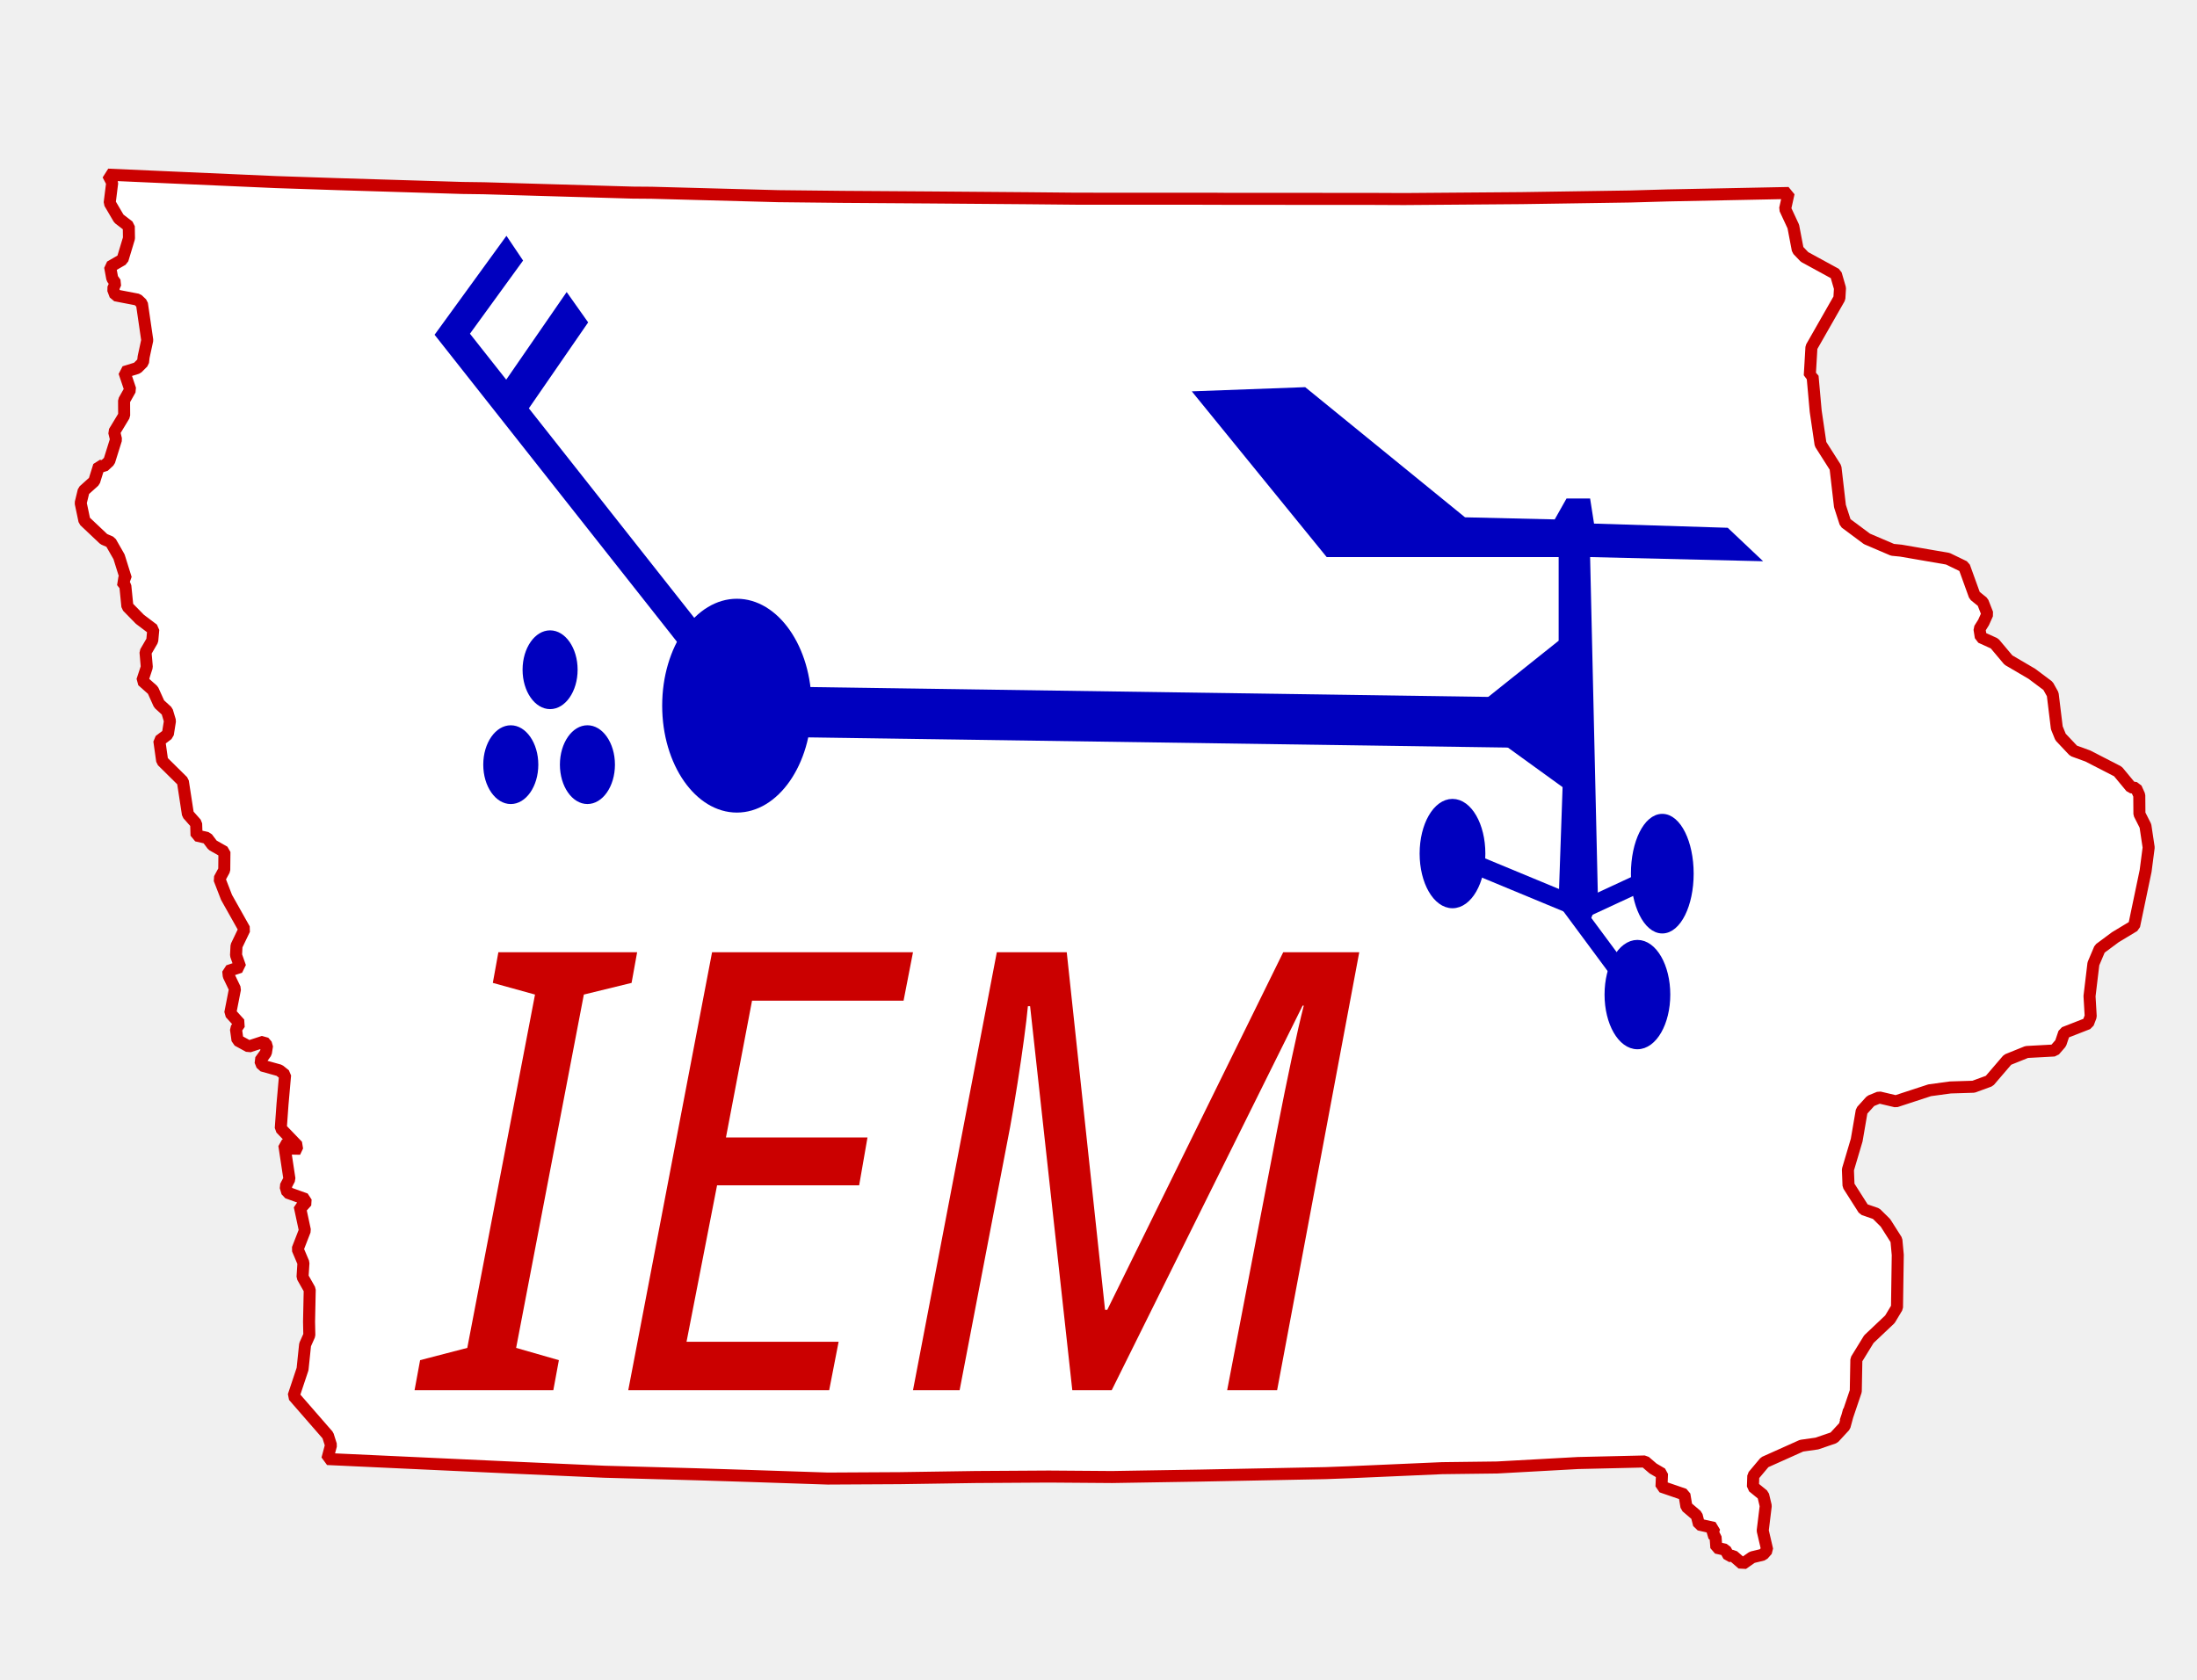
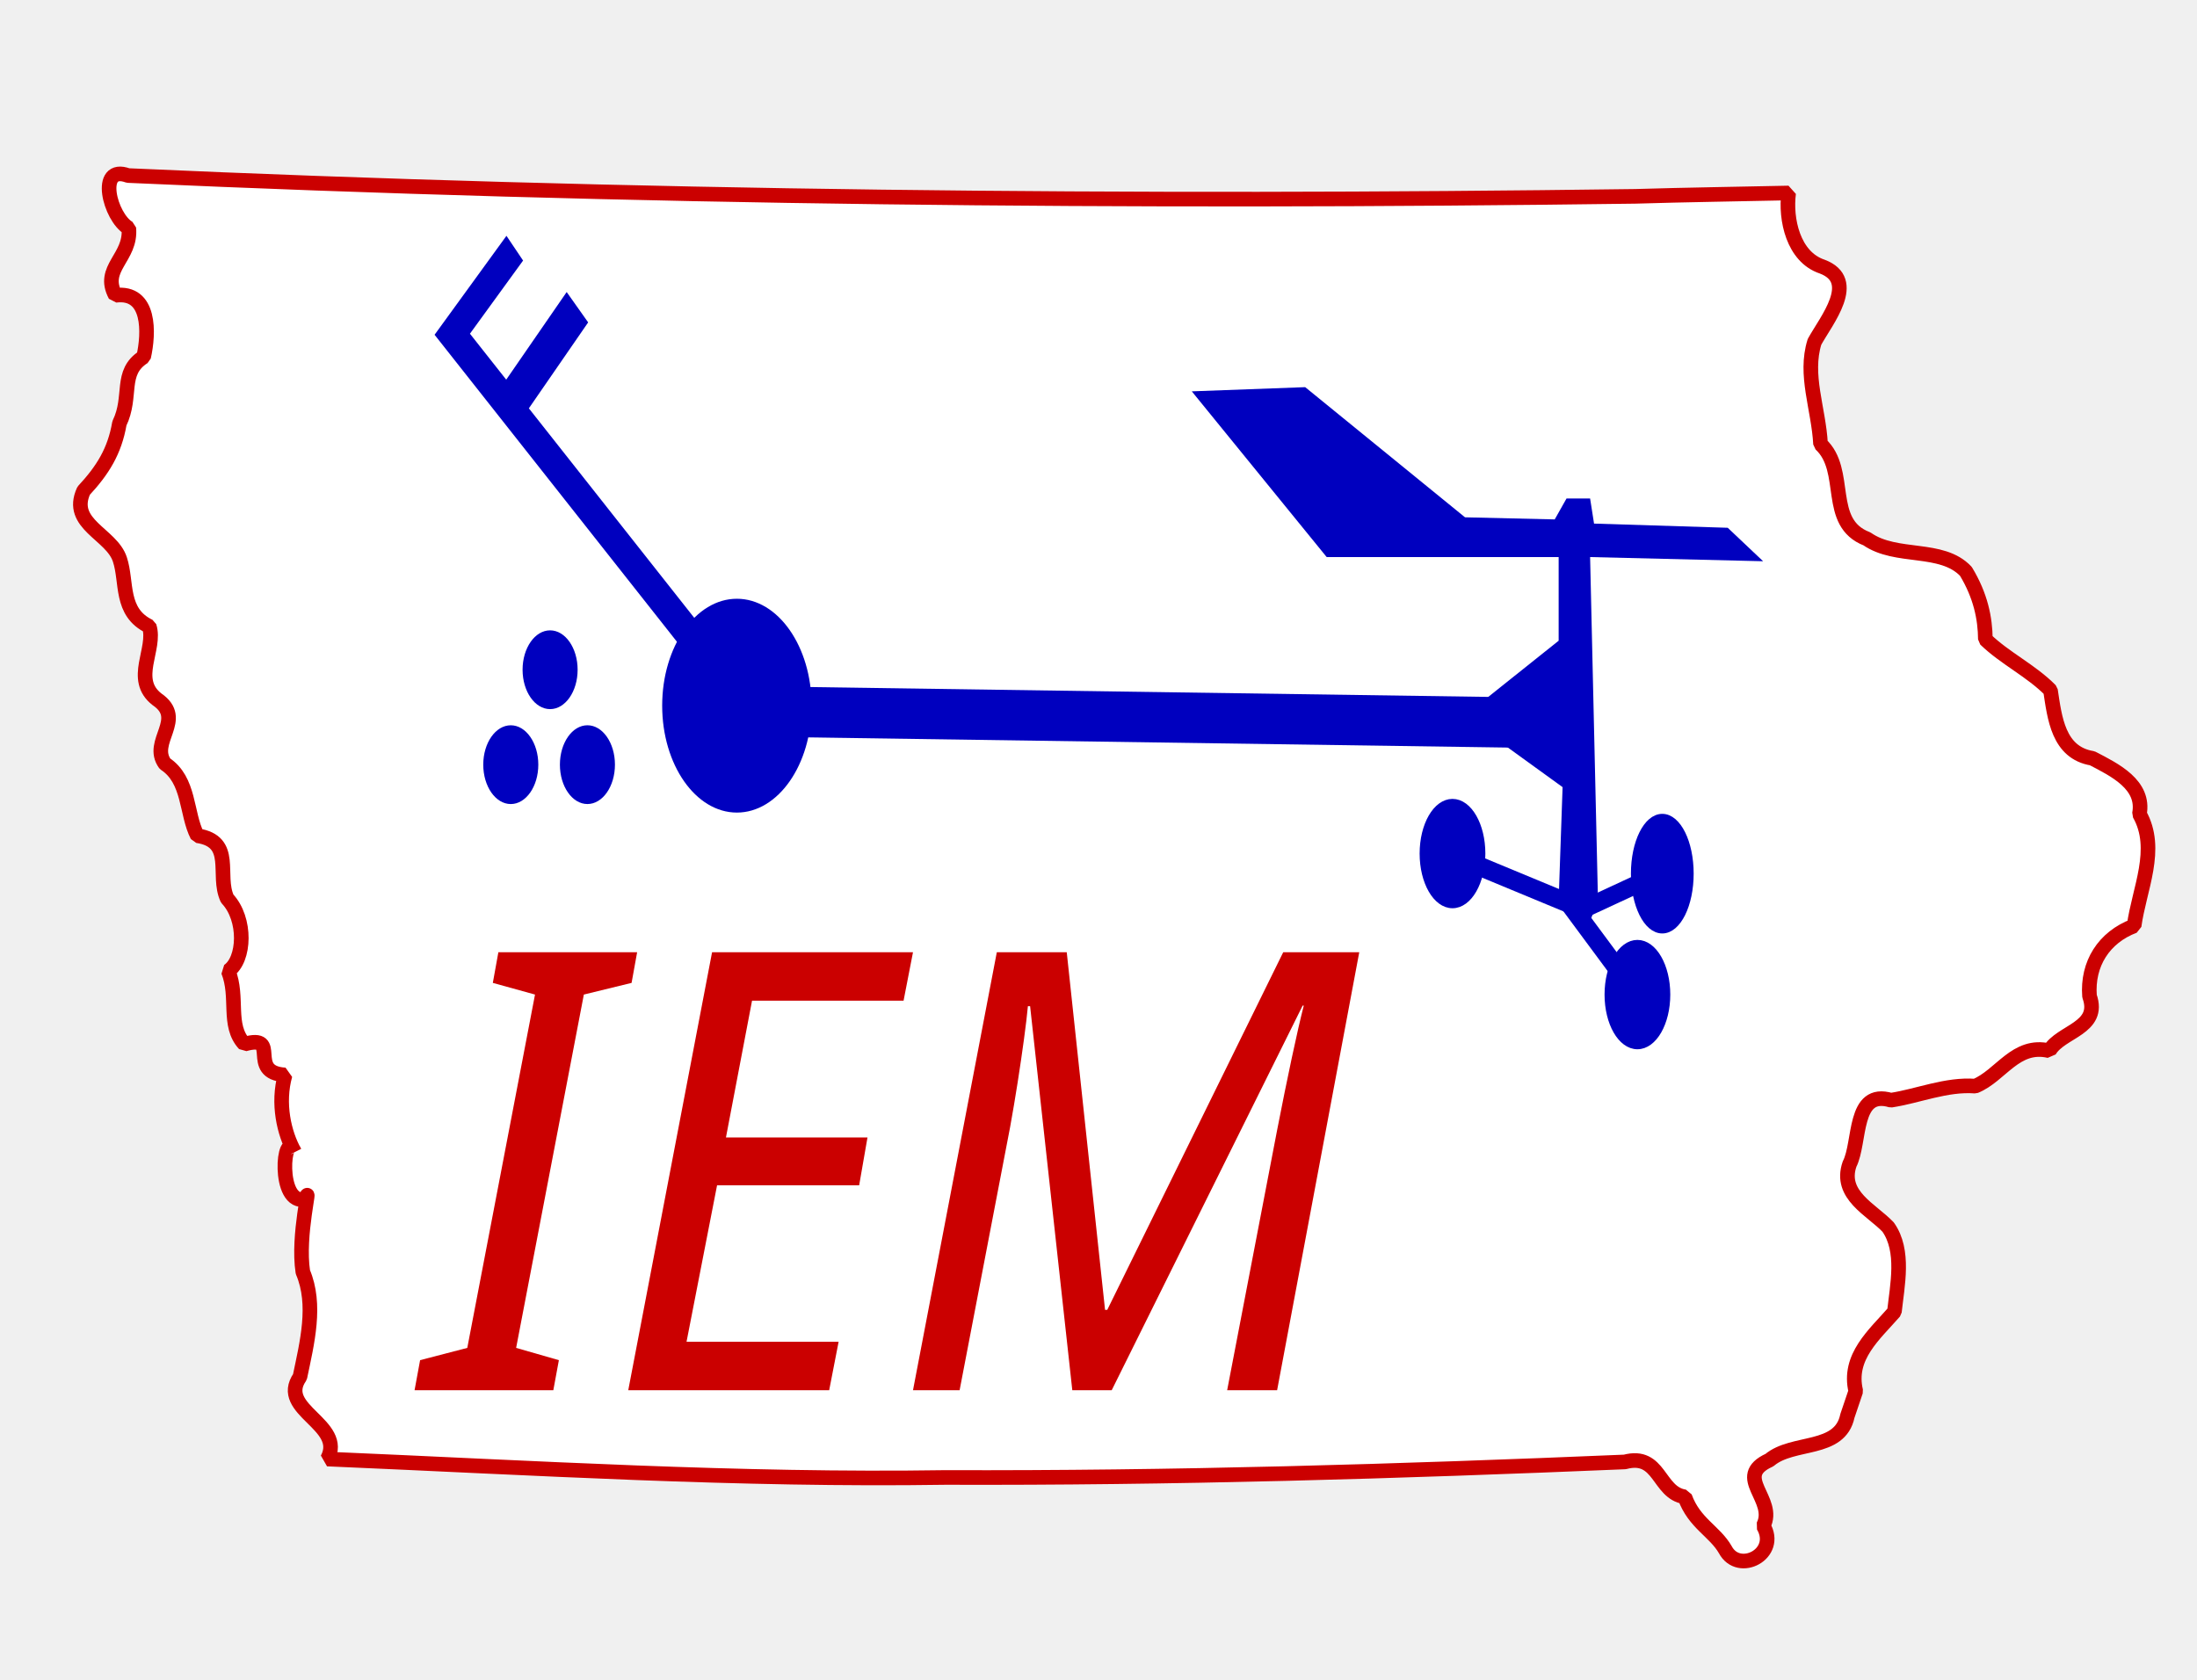
<svg xmlns="http://www.w3.org/2000/svg" width="850" height="650" viewBox="0 0 2833.333 2166.67" version="1.2" id="svg4443">
  <defs id="defs4447" />
  <g id="g4449" style="fill:none;fill-opacity:1;fill-rule:evenodd;stroke:#000000;stroke-width:1;stroke-linecap:square;stroke-linejoin:bevel" transform="matrix(0.9598767,0,0,0.9598767,-281.4093,76.06154)">
    <g font-size="45.833" font-weight="400" font-style="normal" id="g4451" style="font-style:normal;font-weight:400;font-size:45.833px;font-family:Cantarell;fill:none;fill-opacity:1;stroke:#000000;stroke-width:1;stroke-linecap:square;stroke-linejoin:bevel;stroke-opacity:1" />
    <g transform="scale(11.8081,11.8081)" font-size="45.833" font-weight="400" font-style="normal" id="g4453" style="font-style:normal;font-weight:400;font-size:45.833px;font-family:Cantarell;fill:none;fill-opacity:1;stroke:#000000;stroke-width:1;stroke-linecap:square;stroke-linejoin:bevel;stroke-opacity:1" />
    <g transform="scale(0.999751,0.999751)" font-size="45.833" font-weight="400" font-style="normal" id="g4455" style="font-style:normal;font-weight:400;font-size:45.833px;font-family:Cantarell;fill:none;fill-opacity:1;stroke:none">
      <path vector-effect="none" d="m -1,-1 3509.87,0 0,2482.31 L -1,2481.31 -1,-1" id="path4457" style="fill:none;fill-opacity:1;fill-rule:evenodd" />
    </g>
    <g transform="scale(11.8081,11.8081)" font-size="45.833" font-weight="400" font-style="normal" id="g4459" style="font-style:normal;font-weight:400;font-size:45.833px;font-family:Cantarell;fill:none;fill-opacity:1;stroke:#000000;stroke-width:1;stroke-linecap:square;stroke-linejoin:bevel;stroke-opacity:1" />
    <g transform="scale(11.8081,11.8081)" font-size="45.833" font-weight="400" font-style="normal" id="g4461" style="font-style:normal;font-weight:400;font-size:45.833px;font-family:Cantarell;fill:none;fill-opacity:1;stroke:#000000;stroke-width:1;stroke-linecap:square;stroke-linejoin:bevel;stroke-opacity:1" />
    <g transform="matrix(11.8081,0,0,11.8081,179.679,133.875)" font-size="45.833" font-weight="400" font-style="normal" id="g4463" style="font-style:normal;font-weight:400;font-size:45.833px;font-family:Cantarell;fill:none;fill-opacity:1;stroke:#000000;stroke-width:1;stroke-linecap:square;stroke-linejoin:bevel;stroke-opacity:1" />
    <g transform="matrix(11.8081,0,0,11.8081,179.679,133.875)" font-size="45.833" font-weight="400" font-style="normal" id="g4465" style="font-style:normal;font-weight:400;font-size:45.833px;font-family:Cantarell;fill:none;fill-opacity:1;stroke:#000000;stroke-width:1;stroke-linecap:square;stroke-linejoin:bevel;stroke-opacity:1" />
    <g transform="matrix(11.8081,0,0,11.8081,179.679,133.875)" font-size="45.833" font-weight="400" font-style="normal" id="g4467" style="font-style:normal;font-weight:400;font-size:45.833px;font-family:Cantarell;fill:none;fill-opacity:1;stroke:none" />
    <g transform="matrix(11.8081,0,0,11.8081,179.679,133.875)" font-size="45.833" font-weight="400" font-style="normal" id="g4471" style="font-style:normal;font-weight:400;font-size:45.833px;font-family:Cantarell;fill:none;fill-opacity:1;stroke:#000000;stroke-width:1;stroke-linecap:square;stroke-linejoin:bevel;stroke-opacity:1" />
    <g transform="matrix(0.999751,0,0,0.999751,179.679,133.875)" font-size="45.833" font-weight="400" font-style="normal" id="g4473" style="font-style:normal;font-weight:400;font-size:45.833px;font-family:Cantarell;fill:none;fill-opacity:1;stroke:none">
      <path vector-effect="non-scaling-stroke" d="m 0,0 3119,0 0,2172 L 0,2172 0,0" id="path4475" style="fill:none;fill-opacity:1;fill-rule:evenodd" />
    </g>
    <g transform="matrix(0.999751,0,0,0.999751,179.679,133.875)" font-size="45.833" font-weight="400" font-style="normal" id="g4477" style="font-style:normal;font-weight:400;font-size:45.833px;font-family:Cantarell;fill:none;fill-opacity:1;stroke:#000000;stroke-width:3.071;stroke-linecap:square;stroke-linejoin:bevel;stroke-opacity:1">
-       <path vector-effect="none" d="m 2596.211,1689.944 -3.743,13.774 -14.335,15.51 -22.888,7.832 -20.679,2.938 -49.527,22.207 -15.299,18.21 -0.505,14.709 13.746,11.218 3.481,14.556 -4.071,33.262 6.045,25.927 -5.624,6.362 -14.532,3.491 -12.988,9.043 -12.669,-10.989 -5.857,0.219 -4.576,-8.366 -12.099,-2.738 -1.085,-14.642 -4.136,-3.577 2.349,-8.366 -20.427,-4.559 -3.116,-12.162 -13.774,-11.752 -2.751,-16.445 -30.776,-10.569 0.683,-17.38 -11.986,-7.021 -11.013,-9.453 -89.988,2.099 -108.487,5.981 -74.024,0.916 -125.292,5.495 -31.393,1.173 -168.513,3.31 -118.49,1.936 -84.738,-0.639 -98.287,0.62 -101.983,1.536 -96.968,0.534 -108.571,-3.615 -68.023,-2.137 -123.498,-3.415 -130.522,-5.876 -72.61,-3.367 -169.262,-7.832 4.946,-18.601 -4.193,-13.211 -46.095,-52.931 12.066,-36.209 3.394,-32.709 5.686,-12.754 -0.363,-18.152 0.906,-43.049 -9.651,-17.046 1.205,-19.011 -7.83,-18.448 9.788,-25.183 -6.987,-32.632 7.415,-1.316 0.522,-8.041 -24.548,-8.795 -2.414,-8.203 5.248,-10.064 -6.892,-45.481 8.406,-3.491 5.506,12.916 3.973,-8.423 -22.652,-23.561 2.307,-32.156 3.492,-39.682 -7.669,-6.162 -23.123,-6.448 -2.622,-6.601 7.645,-10.636 1.513,-9.72 -4.437,-5.199 -20.018,6.544 -15.198,-8.318 -2.114,-15.167 5.077,-7.393 -12.728,-14.022 6.355,-32.566 -8.457,-17.637 -0.612,-6.4 16.061,-5.342 -5.595,-15.863 0.64,-12.591 10.694,-22.283 -24.073,-42.812 -9.622,-24.83 6.519,-11.985 0.249,-24.353 -16.011,-9.107 -7.246,-9.663 -14.215,-3.281 -0.539,-16.037 -11.065,-12.484 -6.793,-44.201 -27.794,-27.464 -3.827,-27.18 11.422,-8.665 2.862,-18.028 -3.89,-12.988 -10.703,-9.826 -8.325,-18.47 -14.256,-12.659 6.049,-18.4 -1.725,-20.028 9.068,-15.551 1.368,-15.038 -18.002,-13.613 -16.79,-17.138 -2.767,-27.761 -4.717,-6.009 5.466,-3.658 -9.204,-29.435 -11.283,-19.727 -9.17,-3.994 -26.064,-24.621 -5.029,-23.951 3.991,-16.47 14.214,-12.774 6.506,-20.837 6.143,0.876 7.487,-6.936 9.163,-29.228 -2.453,-10.104 13.375,-22.134 -0.115,-20.094 8.3,-14.734 -7.937,-23.6 17.369,-5.377 7.725,-7.749 0.839,-7.21 4.849,-22.454 -7.154,-49.098 -5.755,-5.449 -29.943,-5.756 -3.192,-8.478 3.469,-7.885 -4.451,-6.296 -2.892,-15.728 16.695,-9.642 8.652,-28.697 -0.243,-16.082 -13.343,-10.308 -12.353,-21.066 3.39,-27.199 -5.655,-10.82 57.934,2.584 167.831,7.408 81.591,2.723 169.007,5.17 28.681,0.387 200.057,5.858 25.485,0.202 170.007,4.587 87.602,0.952 114.662,0.765 134.574,1.068 64.237,0.616 187.611,0.068 11.415,0.111 197.164,0.099 44.063,0.203 157.845,-1.239 145.887,-2.205 50.107,-1.437 162.852,-3.265 -4.744,21.371 11.014,23.683 5.998,31.389 9.133,9.551 42.051,22.971 5.53,19.074 -0.805,13.434 -37.541,65.816 -2.236,38.134 3.752,0.92 4.201,46.925 6.513,44.257 20.099,31.6 5.989,51.714 7.261,22.469 29.017,21.597 34.331,14.687 11.472,1.145 62.908,10.85 21.952,10.627 14.017,38.79 10.995,8.922 6.204,15.812 -5.137,11.452 -5.502,8.79 1.768,11.17 18.406,8.357 18.705,22.26 31.58,18.526 21.662,16.249 6.288,11.254 5.502,45.006 5.006,12.376 17.498,18.556 19.163,6.983 40.479,20.826 17.61,21.226 6.69,1.063 4.379,9.723 0.196,25.146 8.085,15.992 4.342,28.989 -4.089,31.469 -15.458,73.928 -25.227,15.205 -20.96,15.558 -8.534,20.137 -5.221,43.535 1.6,27.214 -3.621,9.501 -32.001,12.525 -4.781,14.098 -8.412,9.691 -37.204,2.022 -25.704,10.388 -24.46,28.512 -21.269,7.803 -31.122,0.963 -27.819,3.777 -45.504,14.9 -22.298,-5.265 -11.537,4.731 -12.005,13.297 -6.756,39.281 -11.79,39.748 0.814,21.348 20.408,32.06 16.731,5.761 12.464,12.334 14.738,23.199 1.834,19.965 -1.029,70.578 -9.526,15.863 -28.287,26.757 -16.805,27.357 -0.776,42.505 -11.257,33.281" id="path4479" style="fill:#ffffff;fill-opacity:1;fill-rule:evenodd;stroke:#cb0000;stroke-width:16.168;stroke-miterlimit:4;stroke-dasharray:none;stroke-opacity:1" />
+       <path style="fill:#ffffff;fill-opacity:1;fill-rule:evenodd;stroke:#cb0000;stroke-width:19.643;stroke-miterlimit:4;stroke-dasharray:none;stroke-opacity:1" d="m 2596.211,1689.944 c -10.077,48.688 -73.093,32.653 -104.75,59.381 -49.654,22.532 10.094,52.725 -8.279,88.366 22.299,37.944 -33.029,65.952 -50.992,32.156 -14.282,-24.976 -41.866,-35.68 -54.515,-71.108 -36.254,-5.459 -32.759,-59.614 -80.603,-46.926 -304.041,12.818 -608.318,21.918 -912.712,20.87 -277.17,4.269 -554.124,-12.917 -830.95,-24.781 25.224,-47.09 -68.058,-65.379 -36.808,-110.353 9.544,-45.807 22.63,-97.066 3.931,-141.044 -7.713,-49.468 12.359,-123.89 3.685,-97.897 -39.367,9.987 -29.827,-97.346 -14.907,-63.618 -13.939,-24.617 -23.398,-64.876 -12.667,-103.321 -52.29,-3.268 -4.363,-55.761 -54.631,-41.462 -23.481,-25.333 -7.544,-62.85 -21.756,-98.263 22.552,-15.034 24.63,-69.812 -1.353,-97.256 -14.829,-31.644 10.735,-76.892 -40.182,-84.608 -15.39,-29.814 -9.967,-74.629 -43.463,-96.685 -21.556,-29.675 28.389,-59.84 -10.701,-86.588 -34.723,-26.873 -0.824,-67.78 -10.429,-98.065 -39.607,-19.101 -29.438,-59.595 -39.483,-89.873 -11.106,-34.525 -69.406,-47.163 -48.703,-92.434 25.438,-27.46 41.569,-52.844 48.041,-90.555 17.786,-36.666 -0.257,-68.432 32.576,-89.347 7.199,-31.656 9.459,-88.925 -38.002,-82.756 -19.598,-36.489 21.737,-50.6 18.076,-90.221 -25.473,-14.477 -43.545,-86.429 -1.034,-70.776 674.643,30.417 1350.212,37.035 2025.432,27.961 68.723,-2.098 137.476,-2.987 206.213,-4.508 -4.593,35.158 6.057,85.979 45.09,98.936 49.902,18.859 5.635,72.092 -10.35,101.157 -13.889,44.6 5.557,89.428 8.125,137.432 38.685,35.716 6.012,105.721 62.365,127.38 39.514,27.647 100.361,9.132 132.957,43.656 19.757,32.617 25.921,62.895 26.196,91.379 26.017,25.322 61.717,42.255 87.499,68.494 5.632,36.805 10.316,83.859 56.166,91.371 30.414,15.773 70.873,35.529 63.354,74.897 26.796,47.23 -0.523,101.201 -7.121,150.377 -40.627,15.376 -63.297,51.015 -59.942,94.435 15.496,43.604 -38.596,46.834 -53.955,73.396 -45.507,-10.739 -65.138,33.472 -99.636,47.528 -39,-2.947 -76.682,13.378 -113.274,18.919 -51.27,-15.127 -40.497,56.419 -55.624,85.945 -14.367,41.705 29.46,61.017 51.84,84.598 22.578,31.897 12.238,78.288 8.449,113.831 -26.725,30.705 -62.95,60.421 -51.92,106.697 -3.752,11.094 -7.504,22.187 -11.257,33.281 z" id="path4479" />
    </g>
    <g transform="matrix(11.8081,0,0,11.8081,179.679,133.875)" font-size="45.833" font-weight="400" font-style="normal" id="g4481" style="font-style:normal;font-weight:400;font-size:45.833px;font-family:Cantarell;fill:none;fill-opacity:1;stroke:#000000;stroke-width:1;stroke-linecap:square;stroke-linejoin:bevel;stroke-opacity:1" />
    <g transform="matrix(11.8081,0,0,11.8081,179.679,133.875)" font-size="45.833" font-weight="400" font-style="normal" id="g4483" style="font-style:normal;font-weight:400;font-size:45.833px;font-family:Cantarell;fill:none;fill-opacity:1;stroke:#000000;stroke-width:1;stroke-linecap:square;stroke-linejoin:bevel;stroke-opacity:1" />
    <g transform="matrix(11.8081,0,0,11.8081,179.679,133.875)" font-size="45.833" font-weight="400" font-style="normal" id="g4485" style="font-style:normal;font-weight:400;font-size:45.833px;font-family:Cantarell;fill:none;fill-opacity:1;stroke:#000000;stroke-width:1;stroke-linecap:square;stroke-linejoin:bevel;stroke-opacity:1" />
    <g font-size="45.833" font-weight="400" font-style="normal" id="g4487" style="font-style:normal;font-weight:400;font-size:45.833px;font-family:Cantarell;fill:none;fill-opacity:1;stroke:#000000;stroke-width:1;stroke-linecap:square;stroke-linejoin:bevel;stroke-opacity:1" />
    <g transform="matrix(11.8081,0,0,11.8081,179.679,133.875)" font-size="45.833" font-weight="400" font-style="normal" id="g4489" style="font-style:normal;font-weight:400;font-size:45.833px;font-family:Cantarell;fill:none;fill-opacity:1;stroke:#000000;stroke-width:1;stroke-linecap:square;stroke-linejoin:bevel;stroke-opacity:1" />
    <g transform="matrix(11.8081,0,0,11.8081,179.679,133.875)" font-size="45.833" font-weight="400" font-style="normal" id="g4491" style="font-style:normal;font-weight:400;font-size:45.833px;font-family:Cantarell;fill:none;fill-opacity:1;stroke:#000000;stroke-width:1;stroke-linecap:square;stroke-linejoin:bevel;stroke-opacity:1" />
    <g transform="scale(11.8081,11.8081)" font-size="45.833" font-weight="400" font-style="normal" id="g4493" style="font-style:normal;font-weight:400;font-size:45.833px;font-family:Cantarell;fill:none;fill-opacity:1;stroke:#000000;stroke-width:1;stroke-linecap:square;stroke-linejoin:bevel;stroke-opacity:1" />
    <g transform="scale(11.8081,11.8081)" font-size="45.833" font-weight="400" font-style="normal" id="g4495" style="font-style:normal;font-weight:400;font-size:45.833px;font-family:Cantarell;fill:none;fill-opacity:1;stroke:#000000;stroke-width:1;stroke-linecap:square;stroke-linejoin:bevel;stroke-opacity:1" />
    <g font-size="45.833" font-weight="400" font-style="normal" id="g4497" style="font-style:normal;font-weight:400;font-size:45.833px;font-family:Cantarell;fill:none;fill-opacity:1;stroke:#000000;stroke-width:1;stroke-linecap:square;stroke-linejoin:bevel;stroke-opacity:1" />
  </g>
  <g transform="matrix(0.8462001,0,0,1,14.94927,-640.6506)" font-size="45.833" font-weight="400" font-style="normal" id="g10" style="font-style:normal;font-weight:400;font-size:45.833px;font-family:Cantarell;fill:none;fill-opacity:0.264;fill-rule:evenodd;stroke:none;stroke-width:1;stroke-linecap:square;stroke-linejoin:bevel;stroke-opacity:1" />
  <g transform="matrix(9.992015,0,0,11.8081,14.94927,-640.6506)" font-size="45.833" font-weight="400" font-style="normal" id="g12" style="font-style:normal;font-weight:400;font-size:45.833px;font-family:Cantarell;fill:none;fill-rule:evenodd;stroke:#000000;stroke-width:1;stroke-linecap:square;stroke-linejoin:bevel;stroke-opacity:1" />
  <g transform="matrix(0.8459894,0,0,0.999751,14.94927,-640.6506)" font-size="45.833" font-weight="400" font-style="normal" id="g14" style="font-style:normal;font-weight:400;font-size:45.833px;font-family:Cantarell;fill:#ffffff;fill-opacity:1;fill-rule:evenodd;stroke:none;stroke-width:1;stroke-linecap:square;stroke-linejoin:bevel" />
  <g transform="matrix(9.992015,0,0,11.8081,14.94927,-640.6506)" font-size="45.833" font-weight="400" font-style="normal" id="g18" style="font-style:normal;font-weight:400;font-size:45.833px;font-family:Cantarell;fill:none;fill-rule:evenodd;stroke:#000000;stroke-width:1;stroke-linecap:square;stroke-linejoin:bevel;stroke-opacity:1" />
  <g transform="matrix(9.992015,0,0,11.8081,14.94927,-640.6506)" font-size="45.833" font-weight="400" font-style="normal" id="g20" style="font-style:normal;font-weight:400;font-size:45.833px;font-family:Cantarell;fill:none;fill-rule:evenodd;stroke:#000000;stroke-width:1;stroke-linecap:square;stroke-linejoin:bevel;stroke-opacity:1" />
  <g transform="matrix(9.992015,0,0,11.8081,166.9937,-506.7756)" font-size="45.833" font-weight="400" font-style="normal" id="g22" style="font-style:normal;font-weight:400;font-size:45.833px;font-family:Cantarell;fill:none;fill-rule:evenodd;stroke:#000000;stroke-width:1;stroke-linecap:square;stroke-linejoin:bevel;stroke-opacity:1" />
  <g transform="matrix(9.992015,0,0,11.8081,166.9937,-506.7756)" font-size="45.833" font-weight="400" font-style="normal" id="g24" style="font-style:normal;font-weight:400;font-size:45.833px;font-family:Cantarell;fill:none;fill-rule:evenodd;stroke:#000000;stroke-width:1;stroke-linecap:square;stroke-linejoin:bevel;stroke-opacity:1" />
  <g transform="matrix(9.992015,0,0,11.8081,166.9937,-506.7756)" font-size="45.833" font-weight="400" font-style="normal" id="g30" style="font-style:normal;font-weight:400;font-size:45.833px;font-family:Cantarell;fill:none;fill-rule:evenodd;stroke:#000000;stroke-width:1;stroke-linecap:square;stroke-linejoin:bevel;stroke-opacity:1" />
  <g transform="matrix(0.6653846,0,0,0.7863207,161.1837,177.4867)" font-size="45.833" font-weight="400" font-style="normal" id="g32" style="font-style:normal;font-weight:400;font-size:45.833px;font-family:Cantarell;fill:#000000;fill-opacity:0;fill-rule:evenodd;stroke:none;stroke-width:1;stroke-linecap:square;stroke-linejoin:bevel">
    <path vector-effect="non-scaling-stroke" d="m 0,0 3119,0 0,2172 L 0,2172 0,0" id="path34" style="fill-rule:evenodd" />
  </g>
  <g transform="matrix(9.992015,0,0,11.8081,166.9937,-506.7756)" font-size="45.833" font-weight="400" font-style="normal" id="g40" style="font-style:normal;font-weight:400;font-size:45.833px;font-family:Cantarell;fill:none;fill-rule:evenodd;stroke:#000000;stroke-width:1;stroke-linecap:square;stroke-linejoin:bevel;stroke-opacity:1" />
  <g transform="matrix(9.992015,0,0,11.8081,166.9937,-506.7756)" font-size="45.833" font-weight="400" font-style="normal" id="g42" style="font-style:normal;font-weight:400;font-size:45.833px;font-family:Cantarell;fill:none;fill-rule:evenodd;stroke:#000000;stroke-width:1;stroke-linecap:square;stroke-linejoin:bevel;stroke-opacity:1" />
  <g transform="matrix(9.992015,0,0,11.8081,166.9937,-506.7756)" font-size="45.833" font-weight="400" font-style="normal" id="g44" style="font-style:normal;font-weight:400;font-size:45.833px;font-family:Cantarell;fill:none;fill-rule:evenodd;stroke:#000000;stroke-width:1;stroke-linecap:square;stroke-linejoin:bevel;stroke-opacity:1" />
  <g transform="matrix(0.8462001,0,0,1,14.94927,-640.6506)" font-size="45.833" font-weight="400" font-style="normal" id="g46" style="font-style:normal;font-weight:400;font-size:45.833px;font-family:Cantarell;fill:none;fill-rule:evenodd;stroke:#000000;stroke-width:1;stroke-linecap:square;stroke-linejoin:bevel;stroke-opacity:1" />
  <g transform="matrix(9.992015,0,0,11.8081,166.9937,-506.7756)" font-size="45.833" font-weight="400" font-style="normal" id="g48" style="font-style:normal;font-weight:400;font-size:45.833px;font-family:Cantarell;fill:none;fill-rule:evenodd;stroke:#000000;stroke-width:1;stroke-linecap:square;stroke-linejoin:bevel;stroke-opacity:1" />
  <g transform="matrix(9.992015,0,0,11.8081,166.9937,-506.7756)" font-size="45.833" font-weight="400" font-style="normal" id="g50" style="font-style:normal;font-weight:400;font-size:45.833px;font-family:Cantarell;fill:none;fill-rule:evenodd;stroke:#000000;stroke-width:1;stroke-linecap:square;stroke-linejoin:bevel;stroke-opacity:1" />
  <g transform="matrix(9.992015,0,0,11.8081,14.94927,-640.6506)" font-size="45.833" font-weight="400" font-style="normal" id="g52" style="font-style:normal;font-weight:400;font-size:45.833px;font-family:Cantarell;fill:none;fill-rule:evenodd;stroke:#000000;stroke-width:1;stroke-linecap:square;stroke-linejoin:bevel;stroke-opacity:1" />
  <g transform="matrix(9.992015,0,0,11.8081,14.94927,-640.6506)" font-size="45.833" font-weight="400" font-style="normal" id="g54" style="font-style:normal;font-weight:400;font-size:45.833px;font-family:Cantarell;fill:none;fill-rule:evenodd;stroke:#000000;stroke-width:1;stroke-linecap:square;stroke-linejoin:bevel;stroke-opacity:1" />
  <g transform="matrix(0.8462001,0,0,1,14.94927,-640.6506)" font-size="45.833" font-weight="400" font-style="normal" id="g56" style="font-style:normal;font-weight:400;font-size:45.833px;font-family:Cantarell;fill:none;fill-rule:evenodd;stroke:#000000;stroke-width:1;stroke-linecap:square;stroke-linejoin:bevel;stroke-opacity:1" />
  <text xml:space="preserve" style="font-style:normal;font-weight:normal;font-size:334.477px;line-height:125%;font-family:Sans;letter-spacing:0px;word-spacing:0px;fill:#000000;fill-opacity:1;fill-rule:evenodd;stroke:none;stroke-width:1.333;stroke-linecap:butt;stroke-linejoin:miter;stroke-miterlimit:4;stroke-dasharray:none;stroke-opacity:1" x="577.131" y="1705.581" id="text4188" transform="scale(0.9511599,1.051348)">
    <tspan id="tspan4190" x="577.131" y="1705.581" style="font-style:italic;font-variant:normal;font-weight:normal;font-stretch:normal;font-size:752.574px;font-family:'Bitstream Charter';-inkscape-font-specification:'Bitstream Charter Italic';fill:#cb0000;fill-opacity:1;stroke:none;stroke-width:1.333;stroke-miterlimit:4;stroke-dasharray:none;stroke-opacity:1">IEM</tspan>
  </text>
  <ellipse style="fill:#0000bf;fill-opacity:1;fill-rule:evenodd;stroke:none;stroke-width:11.07;stroke-linecap:square;stroke-linejoin:round;stroke-miterlimit:4;stroke-dasharray:none;stroke-opacity:1" id="path4192" cx="709.429" cy="863.853" rx="35.495" ry="50.804" />
  <ellipse style="fill:#0000bf;fill-opacity:1;fill-rule:evenodd;stroke:none;stroke-width:11.07;stroke-linecap:square;stroke-linejoin:round;stroke-miterlimit:4;stroke-dasharray:none;stroke-opacity:1" id="path4192-7" cx="658.722" cy="986.3" rx="35.495" ry="50.804" />
  <ellipse style="fill:#0000bf;fill-opacity:1;fill-rule:evenodd;stroke:none;stroke-width:11.07;stroke-linecap:square;stroke-linejoin:round;stroke-miterlimit:4;stroke-dasharray:none;stroke-opacity:1" id="path4192-4-5" cx="950.316" cy="910.198" rx="96.344" ry="137.896" />
  <g id="g4234" style="fill:none;fill-rule:evenodd;stroke:#0000bf;stroke-width:30;stroke-linecap:square;stroke-linejoin:bevel;stroke-miterlimit:4;stroke-dasharray:none;stroke-opacity:1" transform="matrix(0.9583674,0,0,1.371699,-103.2784,-136.355)">
    <path id="path4230" d="M 1136.901,785.943 716.356,413.696 800.465,332.772" style="fill:none;fill-rule:evenodd;stroke:#0000bf;stroke-width:32.28;stroke-linecap:butt;stroke-linejoin:miter;stroke-miterlimit:4;stroke-dasharray:none;stroke-opacity:1" />
    <path id="path4232" d="m 792.477,481.757 92.291,-93.467" style="fill:none;fill-rule:evenodd;stroke:#0000bf;stroke-width:40.629;stroke-linecap:butt;stroke-linejoin:miter;stroke-miterlimit:4;stroke-dasharray:none;stroke-opacity:1" />
  </g>
  <ellipse style="fill:#0000bf;fill-opacity:1;fill-rule:evenodd;stroke:none;stroke-width:11.07;stroke-linecap:square;stroke-linejoin:round;stroke-miterlimit:4;stroke-dasharray:none;stroke-opacity:1" id="path4192-4" cx="757.564" cy="986.279" rx="35.495" ry="50.804" />
  <path style="fill:none;fill-rule:evenodd;stroke:#0000bf;stroke-width:64.972;stroke-linecap:butt;stroke-linejoin:miter;stroke-miterlimit:4;stroke-dasharray:none;stroke-opacity:1" d="m 960.458,917.455 998.935,14.515" id="path4240" />
  <path style="fill:#0000bf;fill-opacity:1;fill-rule:evenodd;stroke:none;stroke-width:3.333px;stroke-linecap:butt;stroke-linejoin:miter;stroke-opacity:1" d="m 1888.402,923.551 121.698,-97.121 0,-107.912 -299.173,0 -173.952,-213.74 146.244,-5.411 206.122,167.885 115.688,2.706 15.212,-26.978 30.425,0 5.071,32.374 172.405,5.396 45.636,43.165 -223.112,-5.396 10.141,442.438 -50.707,0 5.071,-145.681 z" id="path4248" />
  <ellipse style="fill:#0000bf;fill-opacity:1;fill-rule:evenodd;stroke:#0000bf;stroke-width:8.707;stroke-linecap:square;stroke-linejoin:round;stroke-miterlimit:4;stroke-dasharray:none;stroke-opacity:1" id="path4192-4-4-5" cx="2143.754" cy="1126.875" rx="36.104" ry="72.784" />
  <path style="fill:#0000bf;fill-opacity:1;fill-rule:evenodd;stroke:#0000bf;stroke-width:23.876;stroke-linecap:butt;stroke-linejoin:miter;stroke-miterlimit:4;stroke-dasharray:none;stroke-opacity:1" d="m 2018.68,1158.752 81.049,109.442" id="path4299-2" />
  <path style="fill:#0000bf;fill-opacity:1;fill-rule:evenodd;stroke:#0000bf;stroke-width:23.141;stroke-linecap:butt;stroke-linejoin:miter;stroke-miterlimit:4;stroke-dasharray:none;stroke-opacity:1" d="m 2143.276,1125.638 -100.234,46.514" id="path4299" />
  <path style="fill:#0000bf;fill-opacity:1;fill-rule:evenodd;stroke:#0000bf;stroke-width:24.462;stroke-linecap:butt;stroke-linejoin:miter;stroke-miterlimit:4;stroke-dasharray:none;stroke-opacity:1" d="m 2054.548,1178.183 -190.092,-78.834" id="path4299-7" />
  <ellipse style="fill:#0000bf;fill-opacity:1;fill-rule:evenodd;stroke:#0000bf;stroke-width:8.707;stroke-linecap:square;stroke-linejoin:round;stroke-miterlimit:4;stroke-dasharray:none;stroke-opacity:1" id="path4192-4-4-5-6-8" cx="1873.19" cy="1100.97" rx="38.031" ry="66.167" />
  <ellipse style="fill:#0000bf;fill-opacity:1;fill-rule:evenodd;stroke:#0000bf;stroke-width:8.707;stroke-linecap:square;stroke-linejoin:round;stroke-miterlimit:4;stroke-dasharray:none;stroke-opacity:1" id="path4192-4-4-5-6-8-7" cx="2111.672" cy="1282.856" rx="38.031" ry="66.167" />
</svg>
